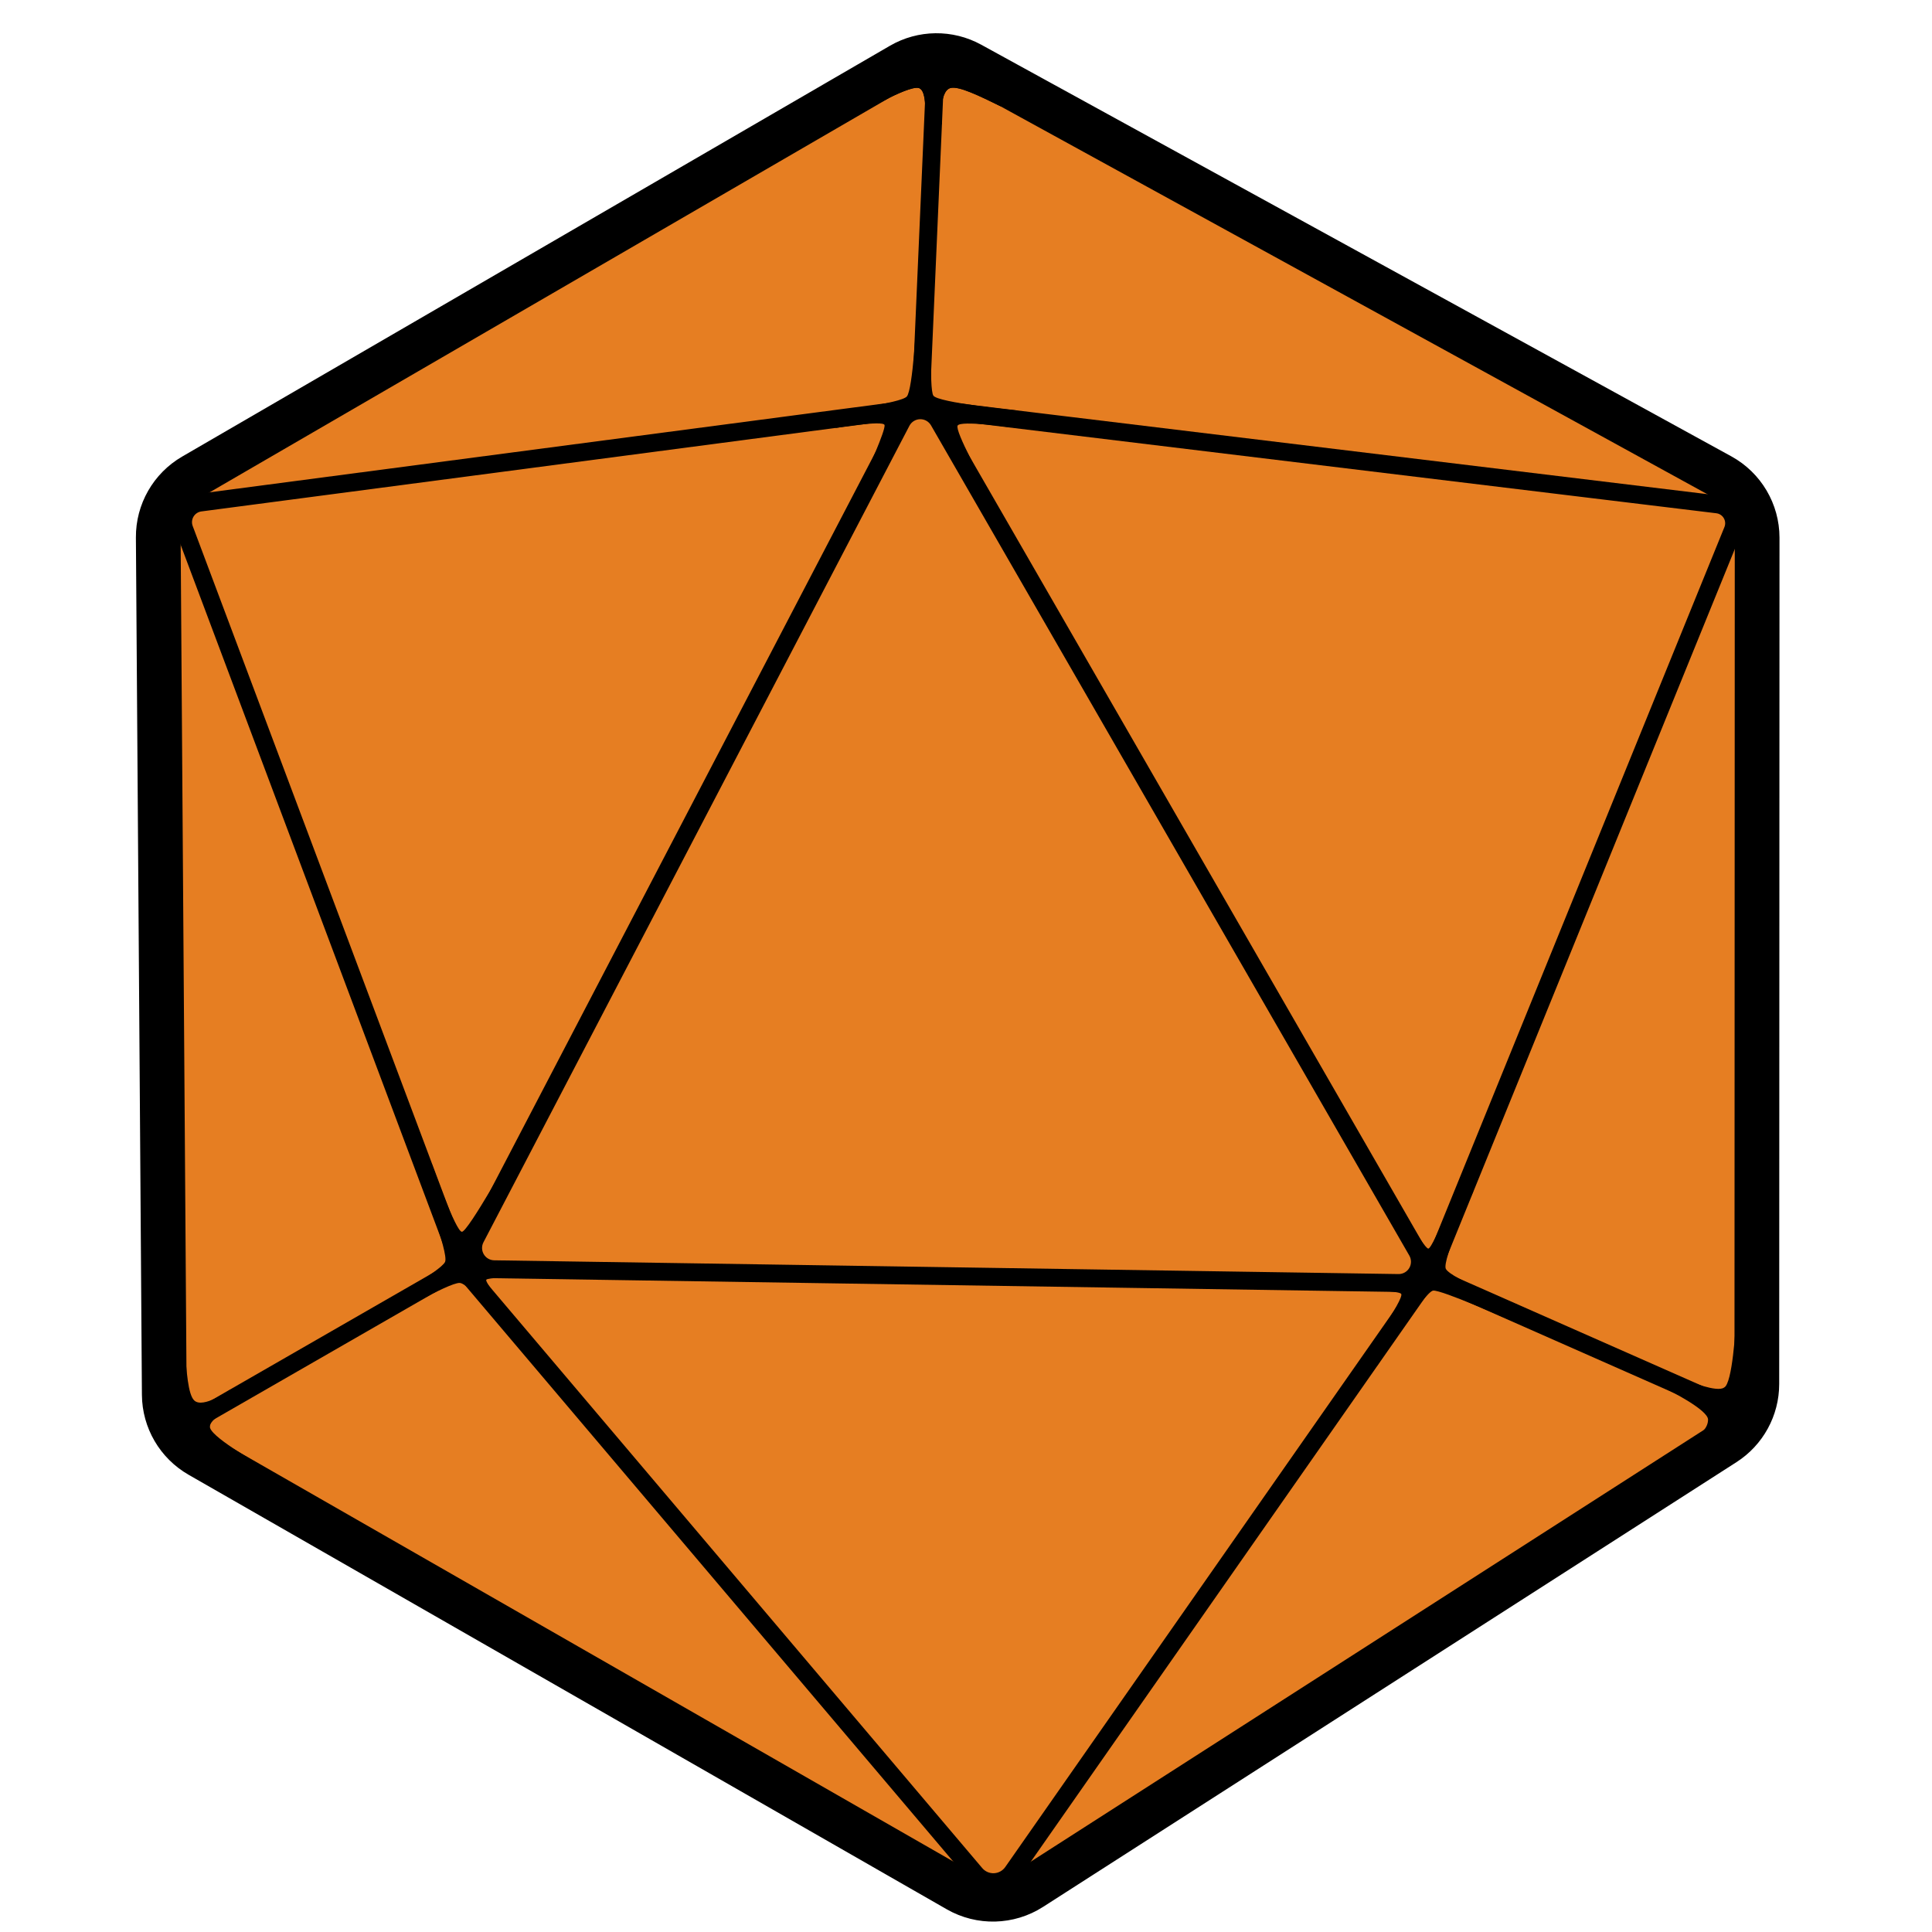
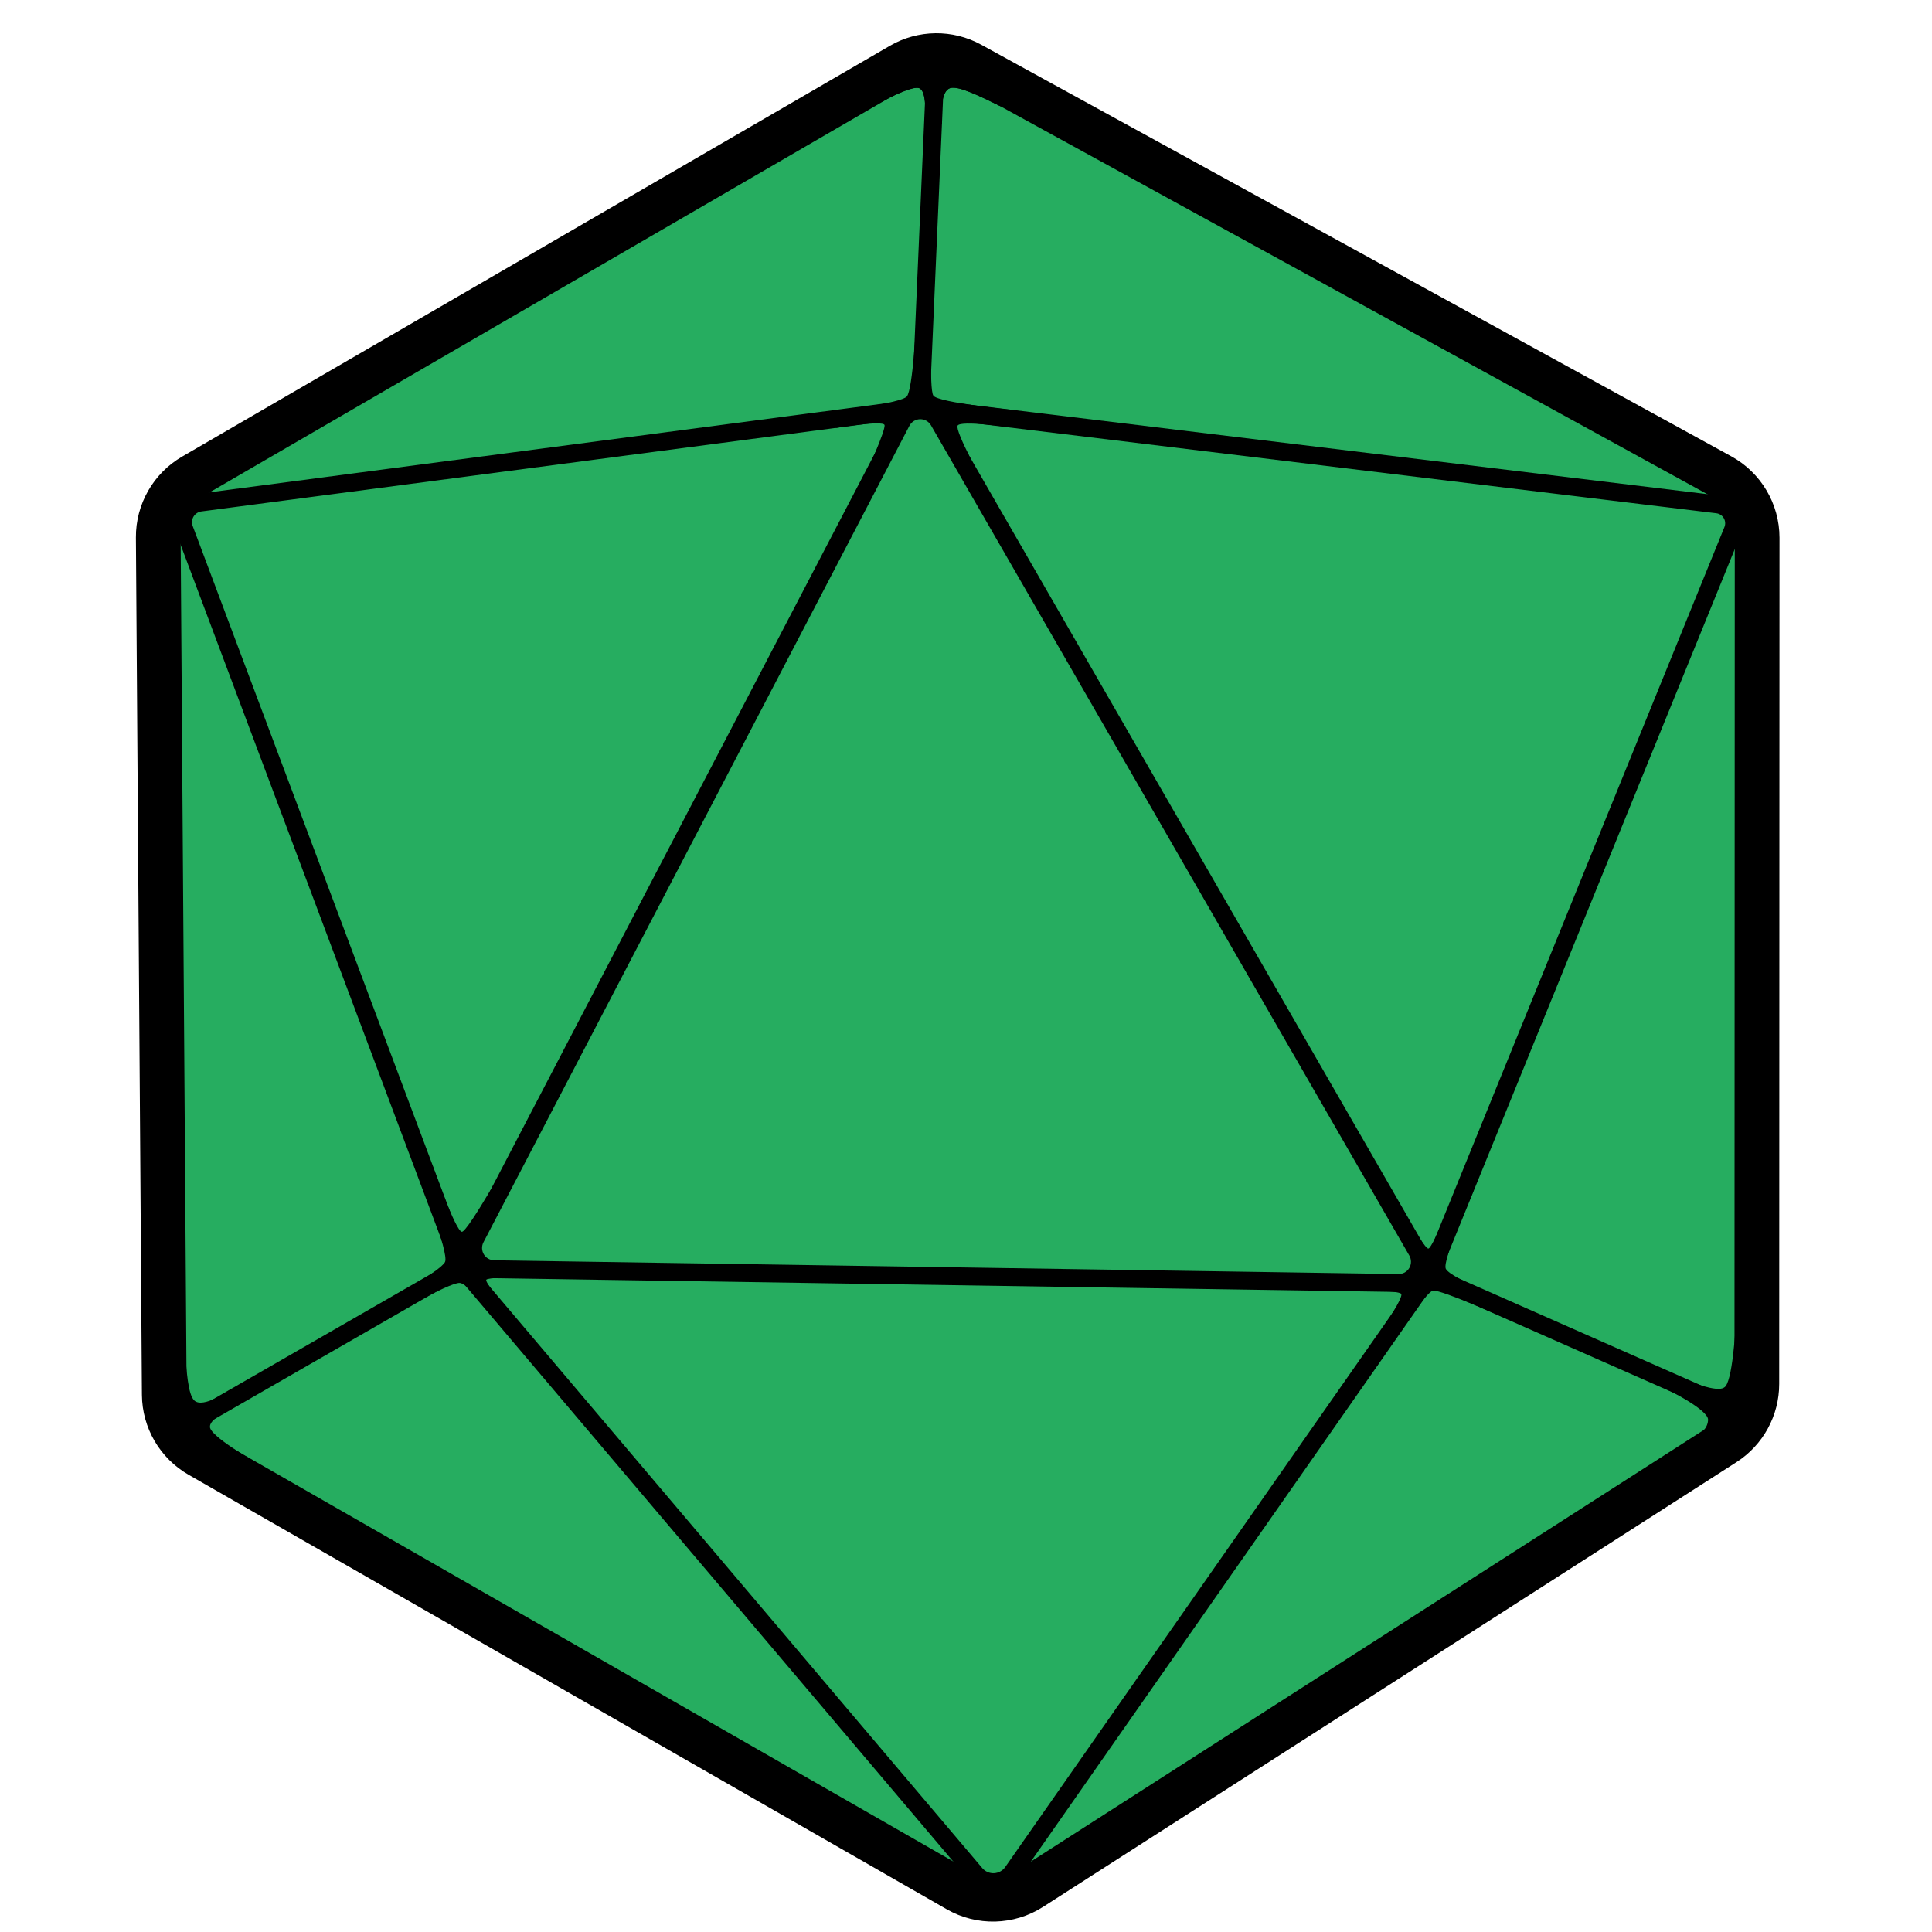
<svg xmlns="http://www.w3.org/2000/svg" width="100%" height="100%" viewBox="0 0 216 216" version="1.1" xml:space="preserve" style="fill-rule:evenodd;clip-rule:evenodd;stroke-linecap:round;stroke-linejoin:round;stroke-miterlimit:1.5;">
-   <path d="M108.495,7.188c-2.42,-1.329 -5.359,-1.293 -7.747,0.092c-14.341,8.325 -64.608,37.501 -79.13,45.93c-2.446,1.42 -3.944,4.042 -3.924,6.871c0.121,17.3 0.551,78.624 0.672,95.849c0.02,2.804 1.529,5.386 3.962,6.781c15.096,8.653 69.296,39.717 84.764,48.582c2.549,1.461 5.7,1.382 8.173,-0.204c14.469,-9.28 63.721,-40.87 77.527,-49.725c2.258,-1.449 3.625,-3.947 3.625,-6.63c0.006,-16.721 0.027,-77.277 0.033,-94.612c0.001,-2.877 -1.567,-5.526 -4.089,-6.91c-15.282,-8.387 -68.909,-37.816 -83.866,-46.024Z" style="fill:#e67e22;stroke:#000;stroke-width:5px;" />
+   <path d="M108.495,7.188c-2.42,-1.329 -5.359,-1.293 -7.747,0.092c-14.341,8.325 -64.608,37.501 -79.13,45.93c-2.446,1.42 -3.944,4.042 -3.924,6.871c0.121,17.3 0.551,78.624 0.672,95.849c0.02,2.804 1.529,5.386 3.962,6.781c15.096,8.653 69.296,39.717 84.764,48.582c2.549,1.461 5.7,1.382 8.173,-0.204c14.469,-9.28 63.721,-40.87 77.527,-49.725c2.258,-1.449 3.625,-3.947 3.625,-6.63c0.006,-16.721 0.027,-77.277 0.033,-94.612c0.001,-2.877 -1.567,-5.526 -4.089,-6.91c-15.282,-8.387 -68.909,-37.816 -83.866,-46.024Z" style="fill:#26ad60;stroke:#000;stroke-width:5px;" />
  <g id="Exterior-Corners">
    <path d="M96.624,12.443c0,-0.004 5.518,-3.249 6.253,-2.518c0.836,0.493 0.526,3.928 0.47,3.853l1.938,0.129c-0.028,-0.153 -0.334,-3.662 0.956,-4.06c0.928,-0.286 3.331,0.92 5.62,2.029l-0.07,-2.739l-7.102,-2.954l-8.422,2.916l0.357,3.344Z" />
    <path d="M96.624,12.443c0,-0.004 5.518,-3.249 6.253,-2.518c0.836,0.493 0.526,3.928 0.47,3.853l1.938,0.129c-0.028,-0.153 -0.334,-3.662 0.956,-4.06c0.928,-0.286 3.331,0.92 5.62,2.029l-0.07,-2.739l-7.102,-2.954l-8.422,2.916l0.357,3.344Z" />
    <path d="M28.794,163.598c-0.003,0.001 -5.578,-3.144 -5.315,-4.147c0.007,-0.971 3.135,-2.425 3.097,-2.339l-0.859,-1.741c-0.119,0.101 -3.001,2.125 -3.992,1.209c-0.713,-0.659 -0.875,-3.343 -1.064,-5.88l-2.335,1.435l1.007,7.625l6.747,5.824l2.714,-1.986Z" />
    <path d="M194.043,148.216c0.003,0.001 -0.336,6.497 -1.287,6.91c-0.768,0.594 -4.056,-0.741 -3.965,-0.764l-2.378,1.017c0.153,0.031 4.548,2.248 4.549,3.332c0.003,1.847 -3.136,2.876 -5.023,4.165l4.041,1.048l5.371,-5.506l0.405,-8.904l-1.713,-1.298Z" />
  </g>
  <g id="Interior-Corners">
    <path d="M93.431,47.845c0,0 5.302,-0.875 5.46,-0.331c0.158,0.544 -2.047,5.393 -2.047,5.393l1.337,0.807l3.942,-7.168l1.524,-0.013l5.015,8.521l1.331,-0.99c0,-0 -3.265,-5.881 -2.929,-6.483c0.337,-0.602 5.802,0.184 5.802,0.184l0.742,-1.887c0,-0 -8.748,-0.855 -9.258,-1.648c-0.513,-0.798 -0.102,-8.571 -0.102,-8.571l-1.79,0.023c0,0 -0.392,7.87 -1.074,8.646c-0.683,0.777 -8.159,1.661 -8.159,1.661l0.206,1.856Z" />
    <path d="M163.553,130.99c0,0 -3.304,8.604 -3.867,8.603c-0.566,-0 -4.3,-6.895 -4.3,-6.895l-1.66,0.573l4.404,7.995l-0.663,1.373l-8.89,-0.193l-1.639,1.763c0,-0 9.325,-0.12 9.716,0.448c0.391,0.569 -4.341,7.142 -4.341,7.142l1.627,0.925c-0,0 5.348,-8.327 6.284,-8.433c0.942,-0.107 8.626,3.313 8.626,3.313l0.827,-1.729c-0,0 -7.466,-2.895 -8.031,-4.017c-0.465,-0.923 3.068,-8.661 3.068,-8.661l-1.161,-2.207Z" />
    <path d="M60.768,151.274c-0,-0 -6.699,-7.716 -6.402,-8.194c0.298,-0.482 10.245,-0.225 10.245,-0.225l-1.738,-1.644l-8.621,0.058l-1.315,-1.8l6.136,-10.411l-1.749,-0.314c-0,-0 -4.987,8.937 -5.677,8.971c-0.689,0.034 -3.333,-7.503 -3.333,-7.503l-1.35,1.632c0,-0 3.25,8.206 2.795,9.238c-0.456,1.031 -7.489,4.977 -7.489,4.977l0.756,1.519c0,-0 7.124,-4.208 8.378,-4.145c1.32,0.067 6.813,7.348 6.813,7.348l2.551,0.493Z" />
  </g>
  <g id="Edge">
    <path d="M104.954,47.057c-0.433,-0.752 -1.242,-1.208 -2.11,-1.19c-0.867,0.018 -1.656,0.508 -2.058,1.277c-8.282,15.876 -39.768,76.229 -47.622,91.284c-0.381,0.731 -0.356,1.608 0.066,2.316c0.422,0.709 1.181,1.148 2.006,1.16c16.811,0.256 83.648,1.273 101.1,1.538c0.855,0.013 1.651,-0.434 2.085,-1.171c0.434,-0.738 0.438,-1.651 0.011,-2.393c-8.992,-15.607 -44.344,-76.967 -53.478,-92.821Z" style="fill:none;stroke:#000;stroke-width:2px;" />
    <path d="M51.565,141.641c0,0 -25.596,-68.195 -30.959,-82.484c-0.237,-0.632 -0.173,-1.337 0.174,-1.915c0.347,-0.578 0.939,-0.967 1.608,-1.055c14.43,-1.9 80.538,-10.604 80.538,-10.604l1.779,-40.755l-1.779,40.755c-0,-0 73.765,8.949 89.079,10.807c0.658,0.079 1.241,0.461 1.578,1.033c0.336,0.571 0.386,1.266 0.137,1.88c-5.82,14.306 -33.882,83.281 -33.882,83.281l36.811,16.254l-36.811,-16.254c-0,-0 -37.562,53.749 -46.629,66.724c-0.467,0.668 -1.217,1.081 -2.031,1.119c-0.813,0.038 -1.598,-0.304 -2.125,-0.926c-10.784,-12.73 -57.488,-67.86 -57.488,-67.86Z" style="fill:none;stroke:#000;stroke-width:2px;" />
    <path d="M18.963,160.39l32.602,-18.749" style="fill:none;stroke:#000;stroke-width:2px;" />
  </g>
</svg>
